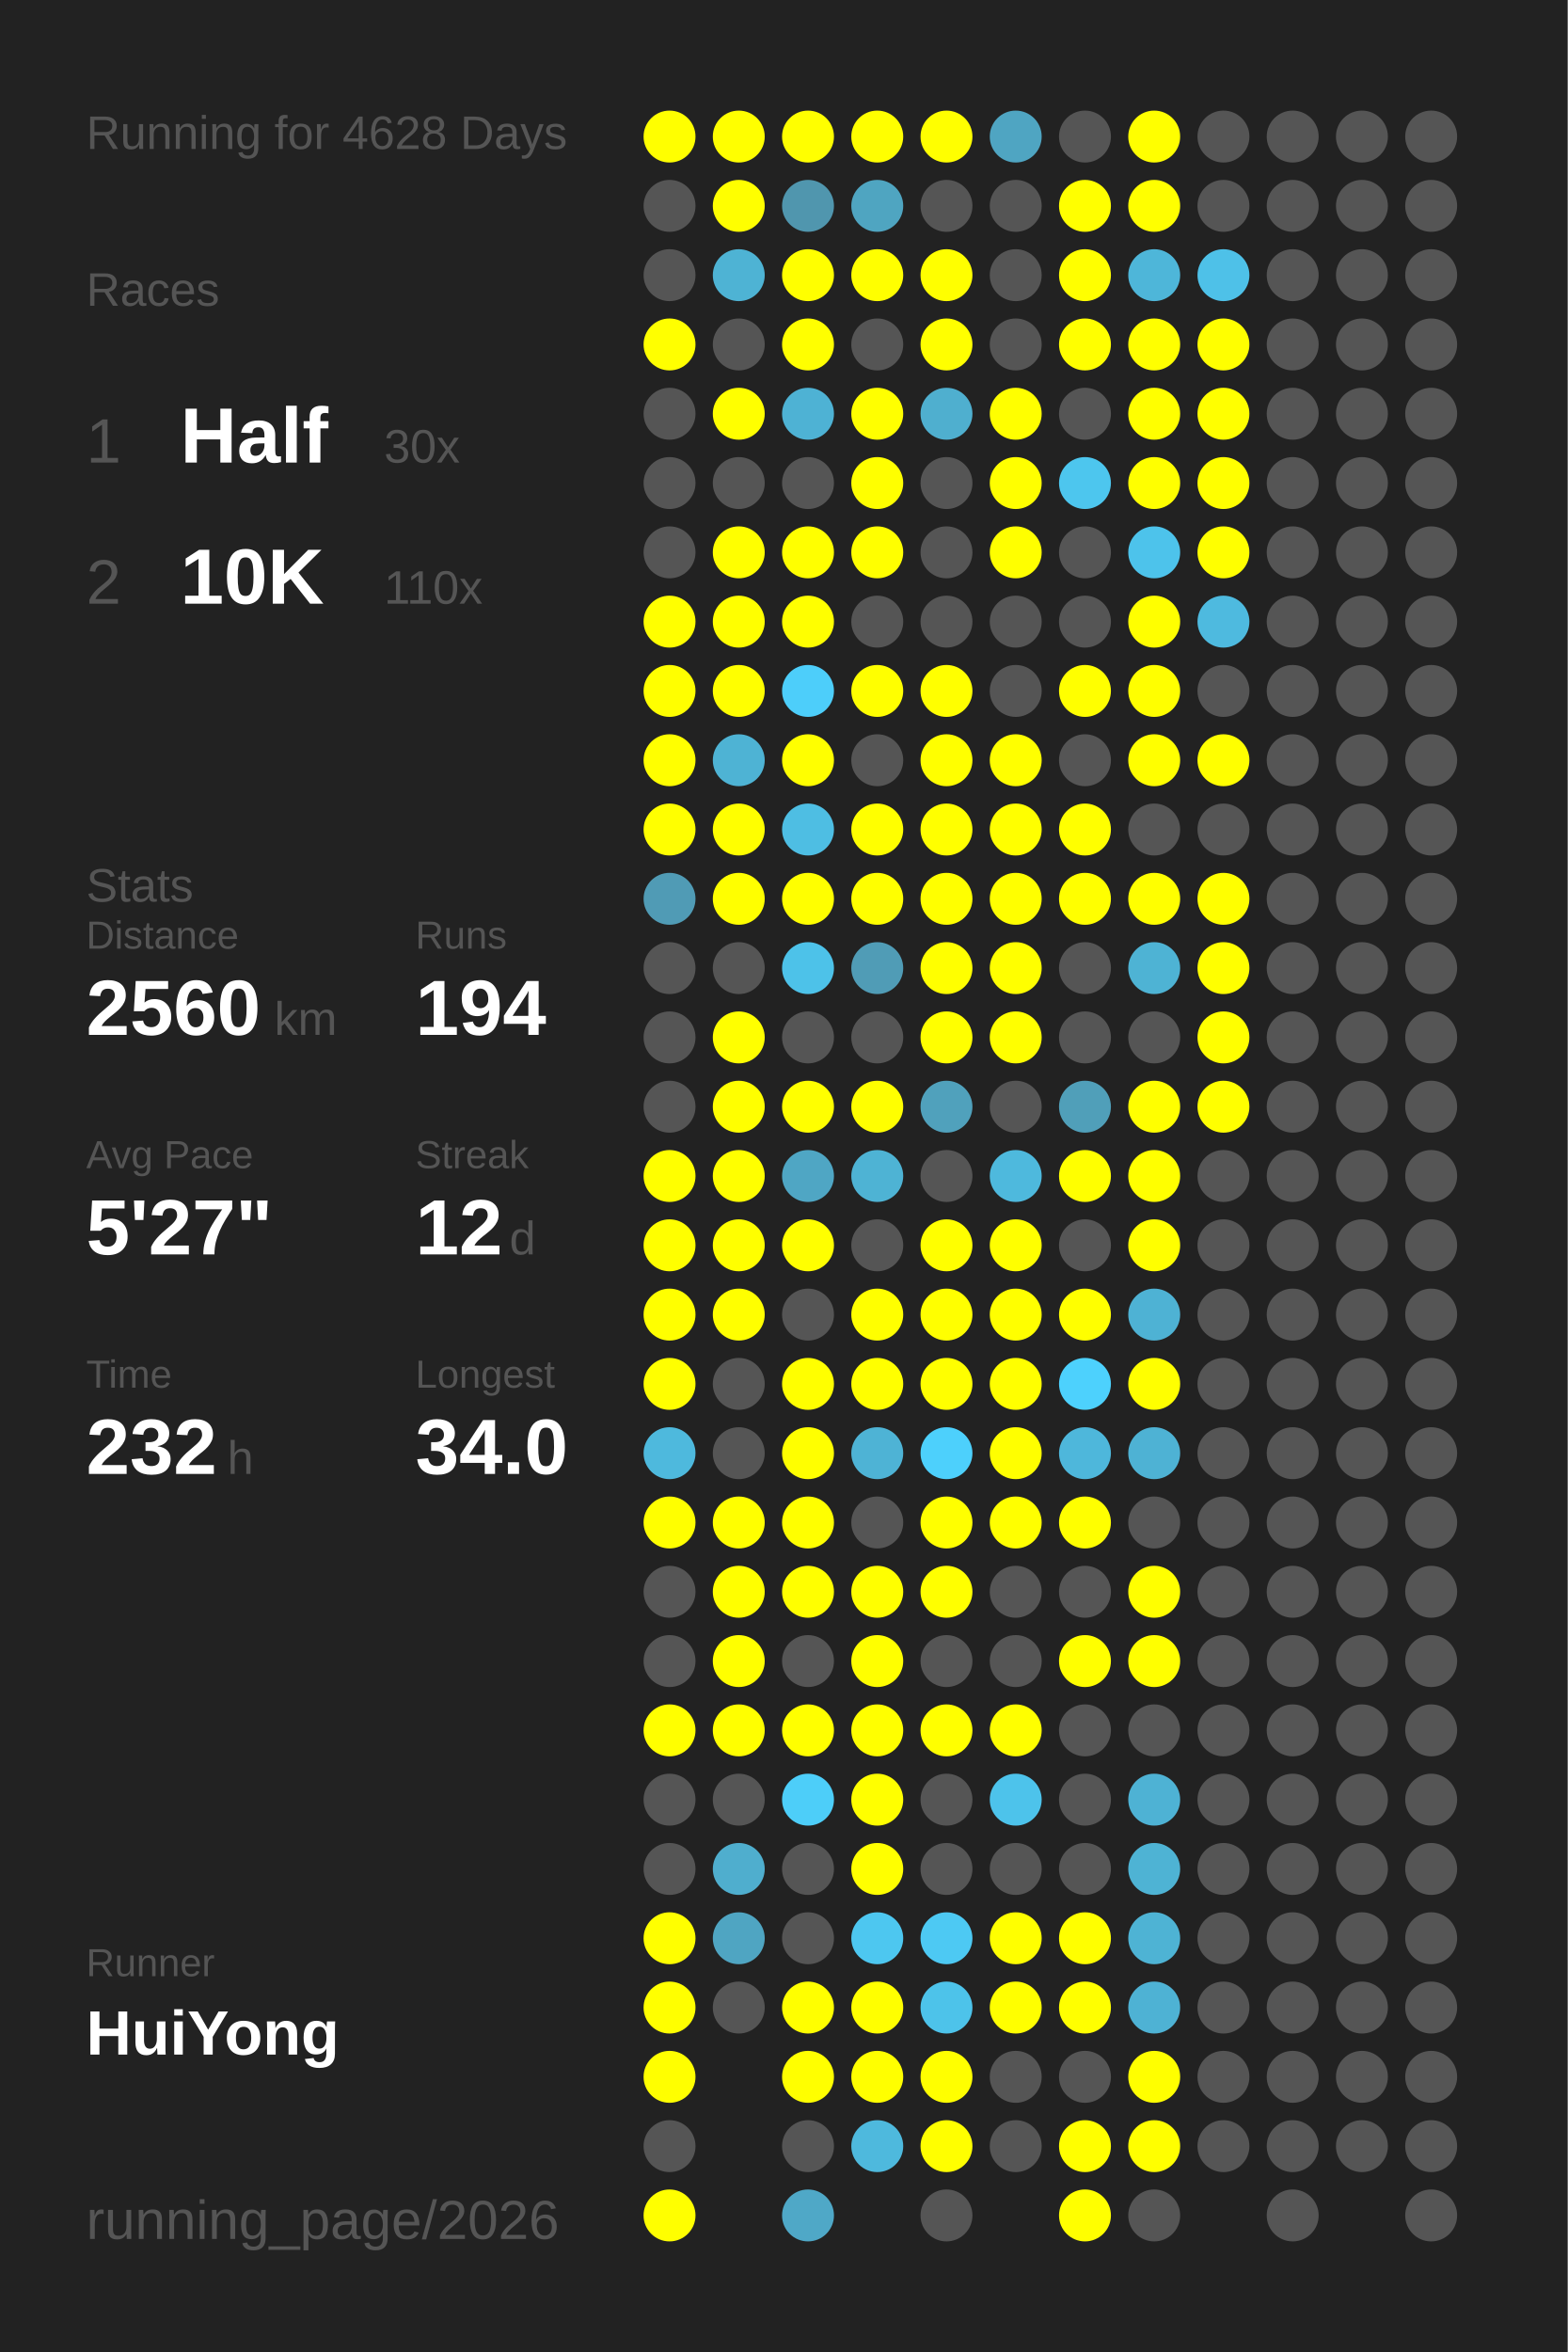
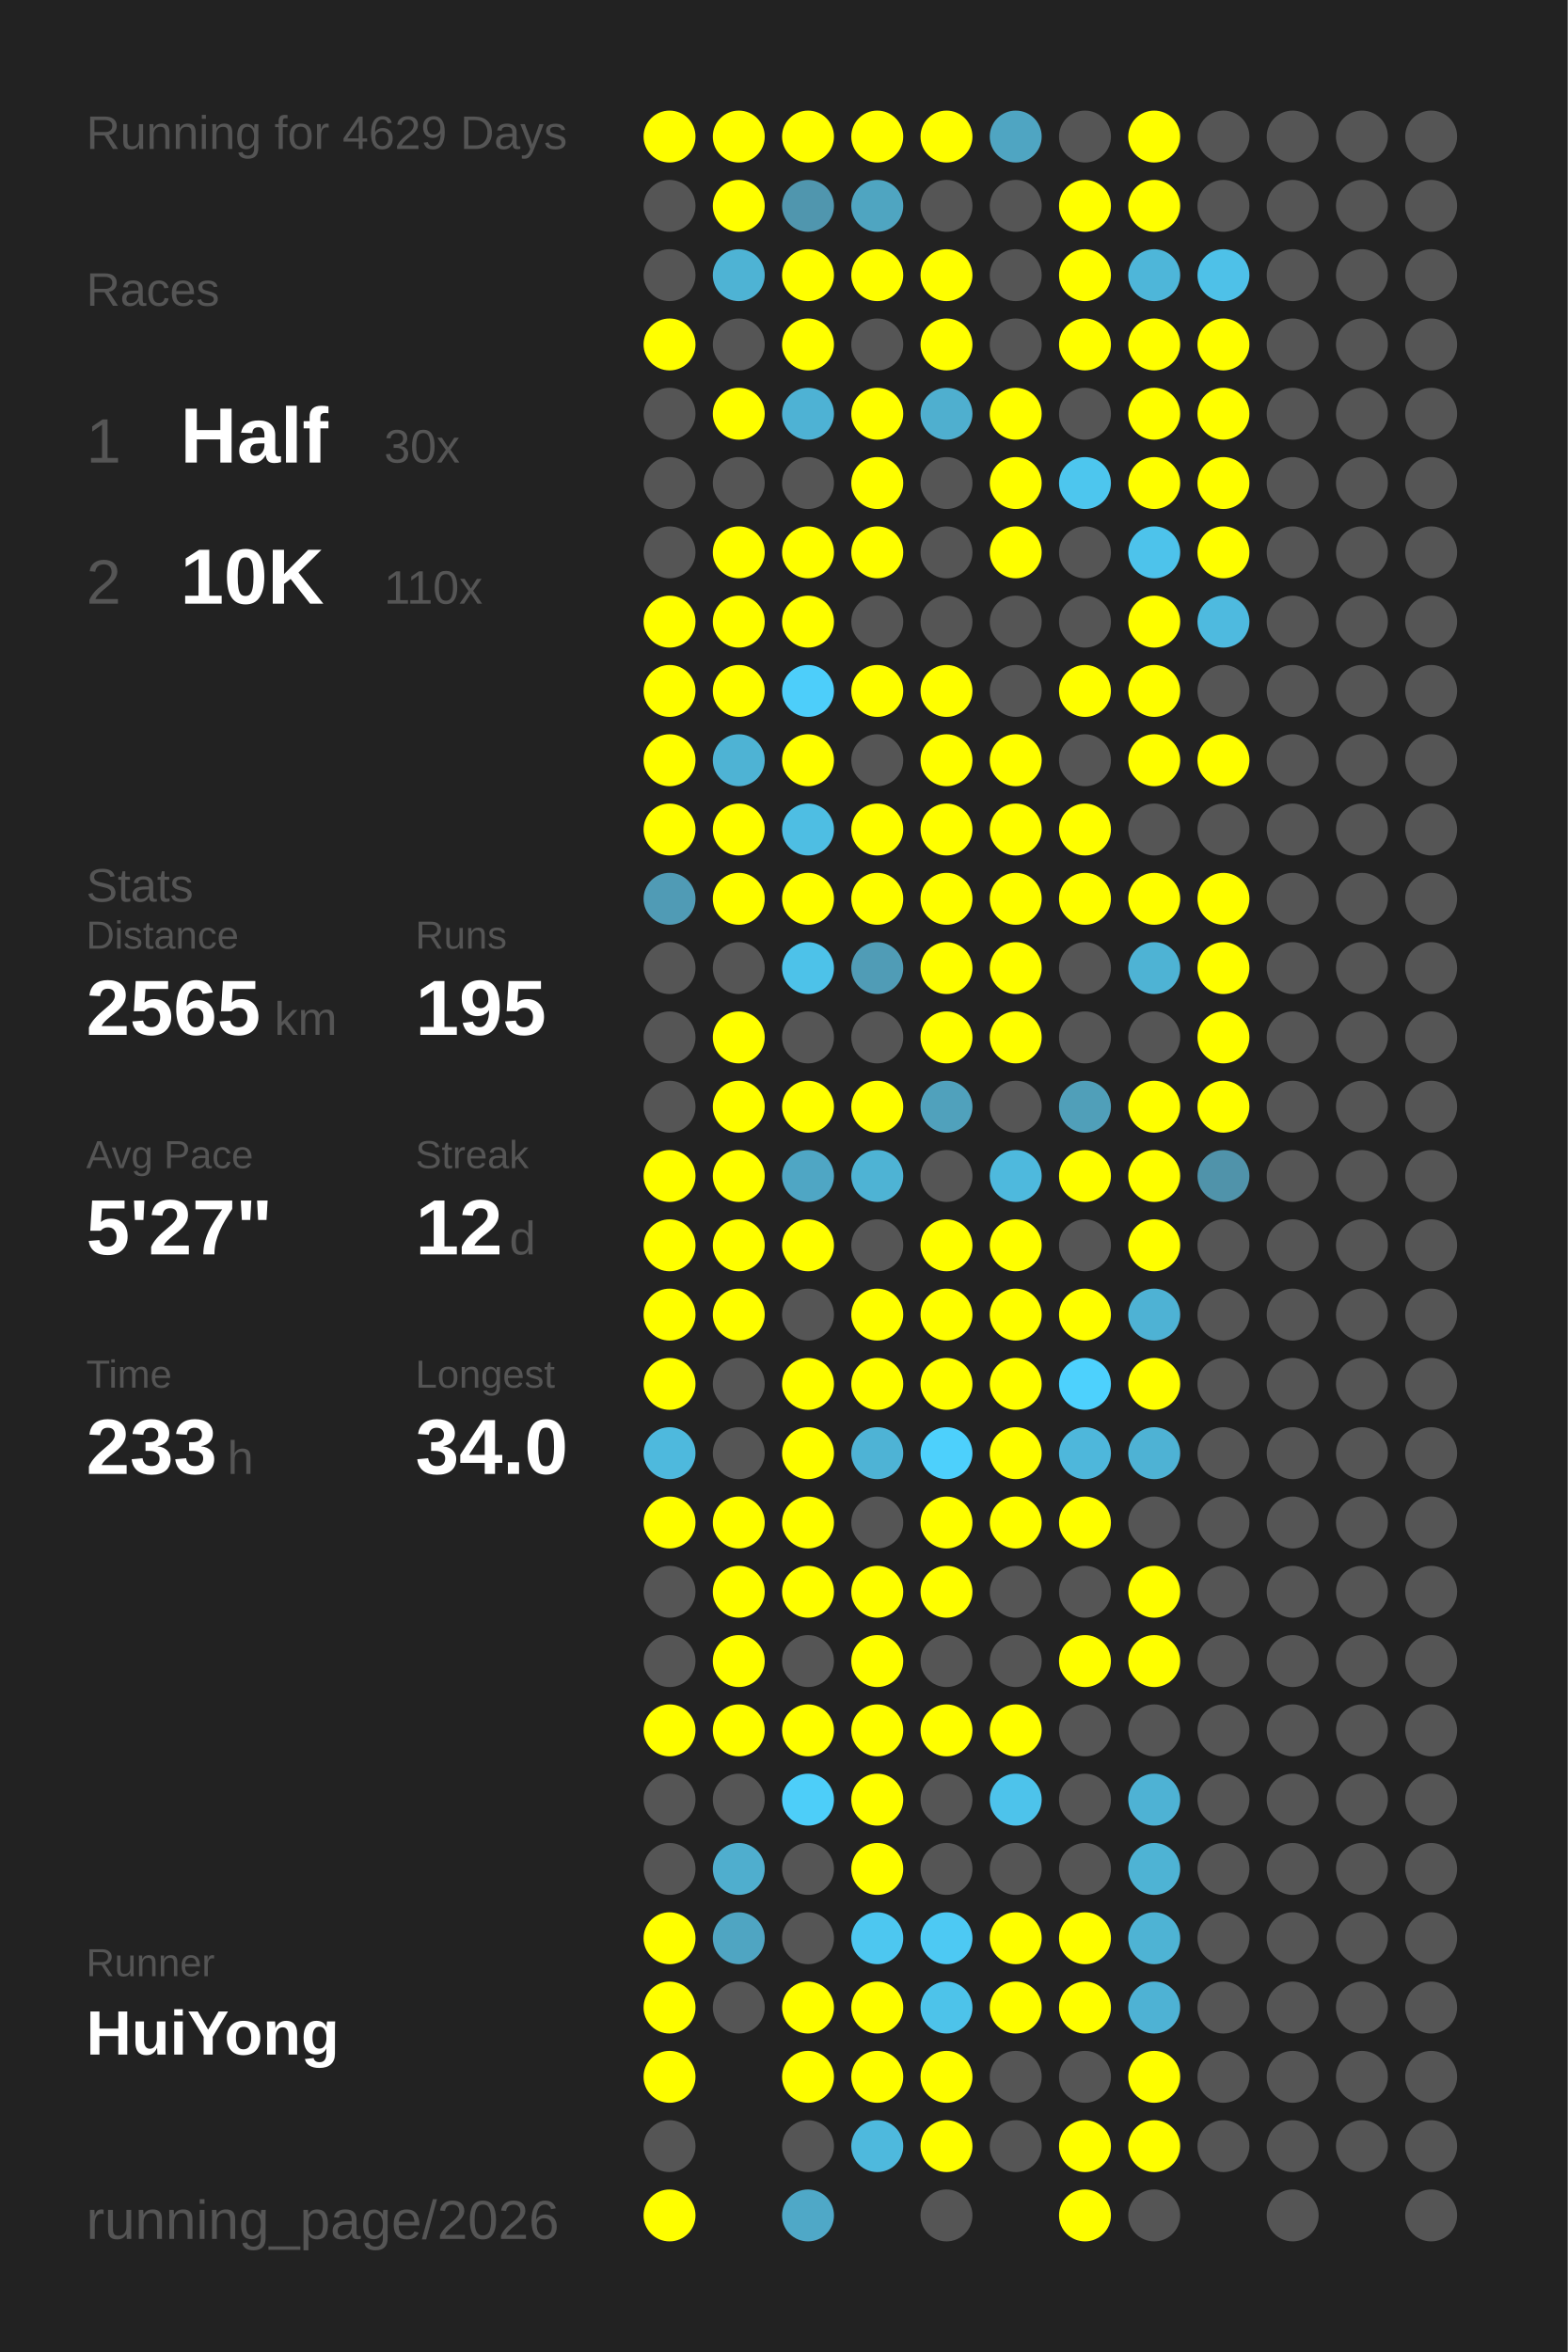
<svg xmlns="http://www.w3.org/2000/svg" baseProfile="full" height="300mm" version="1.1" viewBox="0,0,200,300" width="200mm">
  <defs />
  <rect fill="#222222" height="300" width="200" x="0" y="0" />
-   <text fill="#555555" style="font-size:6px; font-family:Arial;" x="11" y="19">Running for 4628 Days</text>
+   <text fill="#555555" style="font-size:6px; font-family:Arial;" x="11" y="19">Running for 4629 Days</text>
  <text fill="#555555" style="font-size:6px; font-family:Arial;" x="11" y="39">Races</text>
  <text fill="#555555" style="font-size:8px; font-family:Arial;" x="11" y="59">1</text>
  <text fill="#FFFFFF" style="font-size:10px; font-family:Arial; font-weight:bold;" x="23" y="59">Half</text>
  <text fill="#555555" style="font-size:6px; font-family:Arial;" x="49" y="59">30x</text>
  <text fill="#555555" style="font-size:8px; font-family:Arial;" x="11" y="77">2</text>
  <text fill="#FFFFFF" style="font-size:10px; font-family:Arial; font-weight:bold;" x="23" y="77">10K</text>
  <text fill="#555555" style="font-size:6px; font-family:Arial;" x="49" y="77">110x</text>
  <text fill="#555555" style="font-size:6px; font-family:Arial;" x="11" y="115">Stats</text>
  <text fill="#555555" style="font-size:5px; font-family:Arial;" x="11" y="121">Distance</text>
-   <text fill="#FFFFFF" style="font-size:10px; font-family:Arial; font-weight:bold;" x="11" y="132">2560</text>
+   <text fill="#FFFFFF" style="font-size:10px; font-family:Arial; font-weight:bold;" x="11" y="132">2565</text>
  <text fill="#555555" style="font-size:6px; font-family:Arial;" x="35" y="132">km</text>
  <text fill="#555555" style="font-size:5px; font-family:Arial;" x="53" y="121">Runs</text>
-   <text fill="#FFFFFF" style="font-size:10px; font-family:Arial; font-weight:bold;" x="53" y="132">194</text>
+   <text fill="#FFFFFF" style="font-size:10px; font-family:Arial; font-weight:bold;" x="53" y="132">195</text>
  <text fill="#555555" style="font-size:5px; font-family:Arial;" x="11" y="149">Avg Pace</text>
  <text fill="#FFFFFF" style="font-size:10px; font-family:Arial; font-weight:bold;" x="11" y="160">5'27"</text>
  <text fill="#555555" style="font-size:5px; font-family:Arial;" x="53" y="149">Streak</text>
  <text fill="#FFFFFF" style="font-size:10px; font-family:Arial; font-weight:bold;" x="53" y="160">12</text>
  <text fill="#555555" style="font-size:6px; font-family:Arial;" x="65" y="160">d</text>
  <text fill="#555555" style="font-size:5px; font-family:Arial;" x="11" y="177">Time</text>
-   <text fill="#FFFFFF" style="font-size:10px; font-family:Arial; font-weight:bold;" x="11" y="188">232</text>
+   <text fill="#FFFFFF" style="font-size:10px; font-family:Arial; font-weight:bold;" x="11" y="188">233</text>
  <text fill="#555555" style="font-size:6px; font-family:Arial;" x="29" y="188">h</text>
  <text fill="#555555" style="font-size:5px; font-family:Arial;" x="53" y="177">Longest</text>
  <text fill="#FFFFFF" style="font-size:10px; font-family:Arial; font-weight:bold;" x="53" y="188">34.0</text>
  <text fill="#555555" style="font-size:5px; font-family:Arial;" x="11" y="252.065">Runner</text>
  <text fill="#FFFFFF" style="font-size:8px; font-family:Arial; font-weight:bold;" x="11" y="262.065">HuiYong</text>
  <text fill="#555555" style="font-size:7px; font-family:Arial;" x="11" y="285.581">running_page/2026</text>
  <circle cx="85.417" cy="17.419" fill="#FFFF00" r="3.312" />
  <circle cx="85.417" cy="26.258" fill="#555555" r="3.312" />
  <circle cx="85.417" cy="35.097" fill="#555555" r="3.312" />
  <circle cx="85.417" cy="43.935" fill="#FFFF00" r="3.312" />
  <circle cx="85.417" cy="52.774" fill="#555555" r="3.312" />
  <circle cx="85.417" cy="61.613" fill="#555555" r="3.312" />
  <circle cx="85.417" cy="70.452" fill="#555555" r="3.312" />
  <circle cx="85.417" cy="79.29" fill="#FFFF00" r="3.312" />
  <circle cx="85.417" cy="88.129" fill="#FFFF00" r="3.312" />
  <circle cx="85.417" cy="96.968" fill="#FFFF00" r="3.312" />
  <circle cx="85.417" cy="105.806" fill="#FFFF00" r="3.312" />
  <circle cx="85.417" cy="114.645" fill="#509bb5" r="3.312" />
  <circle cx="85.417" cy="123.484" fill="#555555" r="3.312" />
  <circle cx="85.417" cy="132.323" fill="#555555" r="3.312" />
  <circle cx="85.417" cy="141.161" fill="#555555" r="3.312" />
  <circle cx="85.417" cy="150" fill="#FFFF00" r="3.312" />
  <circle cx="85.417" cy="158.839" fill="#FFFF00" r="3.312" />
  <circle cx="85.417" cy="167.677" fill="#FFFF00" r="3.312" />
  <circle cx="85.417" cy="176.516" fill="#FFFF00" r="3.312" />
  <circle cx="85.417" cy="185.355" fill="#4eb9dd" r="3.312" />
  <circle cx="85.417" cy="194.194" fill="#FFFF00" r="3.312" />
  <circle cx="85.417" cy="203.032" fill="#555555" r="3.312" />
  <circle cx="85.417" cy="211.871" fill="#555555" r="3.312" />
  <circle cx="85.417" cy="220.71" fill="#FFFF00" r="3.312" />
  <circle cx="85.417" cy="229.548" fill="#555555" r="3.312" />
  <circle cx="85.417" cy="238.387" fill="#555555" r="3.312" />
  <circle cx="85.417" cy="247.226" fill="#FFFF00" r="3.312" />
  <circle cx="85.417" cy="256.065" fill="#FFFF00" r="3.312" />
  <circle cx="85.417" cy="264.903" fill="#FFFF00" r="3.312" />
  <circle cx="85.417" cy="273.742" fill="#555555" r="3.312" />
  <circle cx="85.417" cy="282.581" fill="#FFFF00" r="3.312" />
  <circle cx="94.25" cy="17.419" fill="#FFFF00" r="3.312" />
  <circle cx="94.25" cy="26.258" fill="#FFFF00" r="3.312" />
  <circle cx="94.25" cy="35.097" fill="#4eb3d4" r="3.312" />
  <circle cx="94.25" cy="43.935" fill="#555555" r="3.312" />
  <circle cx="94.25" cy="52.774" fill="#FFFF00" r="3.312" />
  <circle cx="94.25" cy="61.613" fill="#555555" r="3.312" />
  <circle cx="94.25" cy="70.452" fill="#FFFF00" r="3.312" />
  <circle cx="94.25" cy="79.29" fill="#FFFF00" r="3.312" />
  <circle cx="94.25" cy="88.129" fill="#FFFF00" r="3.312" />
  <circle cx="94.25" cy="96.968" fill="#4eb3d4" r="3.312" />
  <circle cx="94.25" cy="105.806" fill="#FFFF00" r="3.312" />
  <circle cx="94.25" cy="114.645" fill="#FFFF00" r="3.312" />
  <circle cx="94.25" cy="123.484" fill="#555555" r="3.312" />
  <circle cx="94.25" cy="132.323" fill="#FFFF00" r="3.312" />
  <circle cx="94.25" cy="141.161" fill="#FFFF00" r="3.312" />
  <circle cx="94.25" cy="150" fill="#FFFF00" r="3.312" />
  <circle cx="94.25" cy="158.839" fill="#FFFF00" r="3.312" />
  <circle cx="94.25" cy="167.677" fill="#FFFF00" r="3.312" />
  <circle cx="94.25" cy="176.516" fill="#555555" r="3.312" />
  <circle cx="94.25" cy="185.355" fill="#555555" r="3.312" />
  <circle cx="94.25" cy="194.194" fill="#FFFF00" r="3.312" />
  <circle cx="94.25" cy="203.032" fill="#FFFF00" r="3.312" />
  <circle cx="94.25" cy="211.871" fill="#FFFF00" r="3.312" />
  <circle cx="94.25" cy="220.71" fill="#FFFF00" r="3.312" />
  <circle cx="94.25" cy="229.548" fill="#555555" r="3.312" />
  <circle cx="94.25" cy="238.387" fill="#4faece" r="3.312" />
  <circle cx="94.25" cy="247.226" fill="#4fa5c2" r="3.312" />
  <circle cx="94.25" cy="256.065" fill="#555555" r="3.312" />
  <circle cx="103.083" cy="17.419" fill="#FFFF00" r="3.312" />
  <circle cx="103.083" cy="26.258" fill="#5096ae" r="3.312" />
  <circle cx="103.083" cy="35.097" fill="#FFFF00" r="3.312" />
  <circle cx="103.083" cy="43.935" fill="#FFFF00" r="3.312" />
  <circle cx="103.083" cy="52.774" fill="#4eb2d4" r="3.312" />
  <circle cx="103.083" cy="61.613" fill="#555555" r="3.312" />
  <circle cx="103.083" cy="70.452" fill="#FFFF00" r="3.312" />
  <circle cx="103.083" cy="79.29" fill="#FFFF00" r="3.312" />
  <circle cx="103.083" cy="88.129" fill="#4dcefa" r="3.312" />
  <circle cx="103.083" cy="96.968" fill="#FFFF00" r="3.312" />
  <circle cx="103.083" cy="105.806" fill="#4ebee3" r="3.312" />
  <circle cx="103.083" cy="114.645" fill="#FFFF00" r="3.312" />
  <circle cx="103.083" cy="123.484" fill="#4dc2e9" r="3.312" />
  <circle cx="103.083" cy="132.323" fill="#555555" r="3.312" />
  <circle cx="103.083" cy="141.161" fill="#FFFF00" r="3.312" />
  <circle cx="103.083" cy="150" fill="#4fa6c4" r="3.312" />
  <circle cx="103.083" cy="158.839" fill="#FFFF00" r="3.312" />
  <circle cx="103.083" cy="167.677" fill="#555555" r="3.312" />
  <circle cx="103.083" cy="176.516" fill="#FFFF00" r="3.312" />
  <circle cx="103.083" cy="185.355" fill="#FFFF00" r="3.312" />
  <circle cx="103.083" cy="194.194" fill="#FFFF00" r="3.312" />
  <circle cx="103.083" cy="203.032" fill="#FFFF00" r="3.312" />
  <circle cx="103.083" cy="211.871" fill="#555555" r="3.312" />
  <circle cx="103.083" cy="220.71" fill="#FFFF00" r="3.312" />
  <circle cx="103.083" cy="229.548" fill="#4dcef9" r="3.312" />
  <circle cx="103.083" cy="238.387" fill="#555555" r="3.312" />
  <circle cx="103.083" cy="247.226" fill="#555555" r="3.312" />
  <circle cx="103.083" cy="256.065" fill="#FFFF00" r="3.312" />
  <circle cx="103.083" cy="264.903" fill="#FFFF00" r="3.312" />
  <circle cx="103.083" cy="273.742" fill="#555555" r="3.312" />
  <circle cx="103.083" cy="282.581" fill="#4fa8c7" r="3.312" />
  <circle cx="111.917" cy="17.419" fill="#FFFF00" r="3.312" />
  <circle cx="111.917" cy="26.258" fill="#4fa5c1" r="3.312" />
  <circle cx="111.917" cy="35.097" fill="#FFFF00" r="3.312" />
  <circle cx="111.917" cy="43.935" fill="#555555" r="3.312" />
  <circle cx="111.917" cy="52.774" fill="#FFFF00" r="3.312" />
  <circle cx="111.917" cy="61.613" fill="#FFFF00" r="3.312" />
  <circle cx="111.917" cy="70.452" fill="#FFFF00" r="3.312" />
  <circle cx="111.917" cy="79.29" fill="#555555" r="3.312" />
  <circle cx="111.917" cy="88.129" fill="#FFFF00" r="3.312" />
  <circle cx="111.917" cy="96.968" fill="#555555" r="3.312" />
  <circle cx="111.917" cy="105.806" fill="#FFFF00" r="3.312" />
  <circle cx="111.917" cy="114.645" fill="#FFFF00" r="3.312" />
  <circle cx="111.917" cy="123.484" fill="#509cb6" r="3.312" />
  <circle cx="111.917" cy="132.323" fill="#555555" r="3.312" />
  <circle cx="111.917" cy="141.161" fill="#FFFF00" r="3.312" />
  <circle cx="111.917" cy="150" fill="#4eb3d4" r="3.312" />
  <circle cx="111.917" cy="158.839" fill="#555555" r="3.312" />
  <circle cx="111.917" cy="167.677" fill="#FFFF00" r="3.312" />
  <circle cx="111.917" cy="176.516" fill="#FFFF00" r="3.312" />
  <circle cx="111.917" cy="185.355" fill="#4eb3d5" r="3.312" />
  <circle cx="111.917" cy="194.194" fill="#555555" r="3.312" />
  <circle cx="111.917" cy="203.032" fill="#FFFF00" r="3.312" />
  <circle cx="111.917" cy="211.871" fill="#FFFF00" r="3.312" />
  <circle cx="111.917" cy="220.71" fill="#FFFF00" r="3.312" />
  <circle cx="111.917" cy="229.548" fill="#FFFF00" r="3.312" />
  <circle cx="111.917" cy="238.387" fill="#FFFF00" r="3.312" />
  <circle cx="111.917" cy="247.226" fill="#4dc7f0" r="3.312" />
  <circle cx="111.917" cy="256.065" fill="#FFFF00" r="3.312" />
  <circle cx="111.917" cy="264.903" fill="#FFFF00" r="3.312" />
  <circle cx="111.917" cy="273.742" fill="#4eb9dd" r="3.312" />
  <circle cx="120.75" cy="17.419" fill="#FFFF00" r="3.312" />
  <circle cx="120.75" cy="26.258" fill="#555555" r="3.312" />
  <circle cx="120.75" cy="35.097" fill="#FFFF00" r="3.312" />
  <circle cx="120.75" cy="43.935" fill="#FFFF00" r="3.312" />
  <circle cx="120.75" cy="52.774" fill="#4fafcf" r="3.312" />
  <circle cx="120.75" cy="61.613" fill="#555555" r="3.312" />
  <circle cx="120.75" cy="70.452" fill="#555555" r="3.312" />
  <circle cx="120.75" cy="79.29" fill="#555555" r="3.312" />
  <circle cx="120.75" cy="88.129" fill="#FFFF00" r="3.312" />
  <circle cx="120.75" cy="96.968" fill="#FFFF00" r="3.312" />
  <circle cx="120.75" cy="105.806" fill="#FFFF00" r="3.312" />
  <circle cx="120.75" cy="114.645" fill="#FFFF00" r="3.312" />
  <circle cx="120.75" cy="123.484" fill="#FFFF00" r="3.312" />
  <circle cx="120.75" cy="132.323" fill="#FFFF00" r="3.312" />
  <circle cx="120.75" cy="141.161" fill="#50a1bc" r="3.312" />
  <circle cx="120.75" cy="150" fill="#555555" r="3.312" />
  <circle cx="120.75" cy="158.839" fill="#FFFF00" r="3.312" />
  <circle cx="120.75" cy="167.677" fill="#FFFF00" r="3.312" />
  <circle cx="120.75" cy="176.516" fill="#FFFF00" r="3.312" />
  <circle cx="120.75" cy="185.355" fill="#4dd0fc" r="3.312" />
  <circle cx="120.75" cy="194.194" fill="#FFFF00" r="3.312" />
  <circle cx="120.75" cy="203.032" fill="#FFFF00" r="3.312" />
  <circle cx="120.75" cy="211.871" fill="#555555" r="3.312" />
  <circle cx="120.75" cy="220.71" fill="#FFFF00" r="3.312" />
  <circle cx="120.75" cy="229.548" fill="#555555" r="3.312" />
  <circle cx="120.75" cy="238.387" fill="#555555" r="3.312" />
  <circle cx="120.75" cy="247.226" fill="#4dc9f3" r="3.312" />
  <circle cx="120.75" cy="256.065" fill="#4dc3ea" r="3.312" />
  <circle cx="120.75" cy="264.903" fill="#FFFF00" r="3.312" />
  <circle cx="120.75" cy="273.742" fill="#FFFF00" r="3.312" />
  <circle cx="120.75" cy="282.581" fill="#555555" r="3.312" />
  <circle cx="129.583" cy="17.419" fill="#4fa5c2" r="3.312" />
  <circle cx="129.583" cy="26.258" fill="#555555" r="3.312" />
  <circle cx="129.583" cy="35.097" fill="#555555" r="3.312" />
  <circle cx="129.583" cy="43.935" fill="#555555" r="3.312" />
  <circle cx="129.583" cy="52.774" fill="#FFFF00" r="3.312" />
  <circle cx="129.583" cy="61.613" fill="#FFFF00" r="3.312" />
  <circle cx="129.583" cy="70.452" fill="#FFFF00" r="3.312" />
  <circle cx="129.583" cy="79.29" fill="#555555" r="3.312" />
  <circle cx="129.583" cy="88.129" fill="#555555" r="3.312" />
  <circle cx="129.583" cy="96.968" fill="#FFFF00" r="3.312" />
  <circle cx="129.583" cy="105.806" fill="#FFFF00" r="3.312" />
  <circle cx="129.583" cy="114.645" fill="#FFFF00" r="3.312" />
  <circle cx="129.583" cy="123.484" fill="#FFFF00" r="3.312" />
  <circle cx="129.583" cy="132.323" fill="#FFFF00" r="3.312" />
  <circle cx="129.583" cy="141.161" fill="#555555" r="3.312" />
  <circle cx="129.583" cy="150" fill="#4eb9dd" r="3.312" />
  <circle cx="129.583" cy="158.839" fill="#FFFF00" r="3.312" />
  <circle cx="129.583" cy="167.677" fill="#FFFF00" r="3.312" />
  <circle cx="129.583" cy="176.516" fill="#FFFF00" r="3.312" />
  <circle cx="129.583" cy="185.355" fill="#FFFF00" r="3.312" />
  <circle cx="129.583" cy="194.194" fill="#FFFF00" r="3.312" />
  <circle cx="129.583" cy="203.032" fill="#555555" r="3.312" />
  <circle cx="129.583" cy="211.871" fill="#555555" r="3.312" />
  <circle cx="129.583" cy="220.71" fill="#FFFF00" r="3.312" />
  <circle cx="129.583" cy="229.548" fill="#4dc3eb" r="3.312" />
  <circle cx="129.583" cy="238.387" fill="#555555" r="3.312" />
  <circle cx="129.583" cy="247.226" fill="#FFFF00" r="3.312" />
  <circle cx="129.583" cy="256.065" fill="#FFFF00" r="3.312" />
  <circle cx="129.583" cy="264.903" fill="#555555" r="3.312" />
  <circle cx="129.583" cy="273.742" fill="#555555" r="3.312" />
  <circle cx="138.417" cy="17.419" fill="#555555" r="3.312" />
  <circle cx="138.417" cy="26.258" fill="#FFFF00" r="3.312" />
  <circle cx="138.417" cy="35.097" fill="#FFFF00" r="3.312" />
  <circle cx="138.417" cy="43.935" fill="#FFFF00" r="3.312" />
  <circle cx="138.417" cy="52.774" fill="#555555" r="3.312" />
  <circle cx="138.417" cy="61.613" fill="#4dc6ee" r="3.312" />
  <circle cx="138.417" cy="70.452" fill="#555555" r="3.312" />
  <circle cx="138.417" cy="79.29" fill="#555555" r="3.312" />
  <circle cx="138.417" cy="88.129" fill="#FFFF00" r="3.312" />
  <circle cx="138.417" cy="96.968" fill="#555555" r="3.312" />
  <circle cx="138.417" cy="105.806" fill="#FFFF00" r="3.312" />
  <circle cx="138.417" cy="114.645" fill="#FFFF00" r="3.312" />
  <circle cx="138.417" cy="123.484" fill="#555555" r="3.312" />
  <circle cx="138.417" cy="132.323" fill="#555555" r="3.312" />
  <circle cx="138.417" cy="141.161" fill="#509fb9" r="3.312" />
  <circle cx="138.417" cy="150" fill="#FFFF00" r="3.312" />
  <circle cx="138.417" cy="158.839" fill="#555555" r="3.312" />
  <circle cx="138.417" cy="167.677" fill="#FFFF00" r="3.312" />
  <circle cx="138.417" cy="176.516" fill="#4dd1fd" r="3.312" />
  <circle cx="138.417" cy="185.355" fill="#4eb7db" r="3.312" />
  <circle cx="138.417" cy="194.194" fill="#FFFF00" r="3.312" />
  <circle cx="138.417" cy="203.032" fill="#555555" r="3.312" />
  <circle cx="138.417" cy="211.871" fill="#FFFF00" r="3.312" />
  <circle cx="138.417" cy="220.71" fill="#555555" r="3.312" />
  <circle cx="138.417" cy="229.548" fill="#555555" r="3.312" />
  <circle cx="138.417" cy="238.387" fill="#555555" r="3.312" />
  <circle cx="138.417" cy="247.226" fill="#FFFF00" r="3.312" />
  <circle cx="138.417" cy="256.065" fill="#FFFF00" r="3.312" />
  <circle cx="138.417" cy="264.903" fill="#555555" r="3.312" />
  <circle cx="138.417" cy="273.742" fill="#FFFF00" r="3.312" />
  <circle cx="138.417" cy="282.581" fill="#FFFF00" r="3.312" />
  <circle cx="147.25" cy="17.419" fill="#FFFF00" r="3.312" />
  <circle cx="147.25" cy="26.258" fill="#FFFF00" r="3.312" />
  <circle cx="147.25" cy="35.097" fill="#4eb6d9" r="3.312" />
  <circle cx="147.25" cy="43.935" fill="#FFFF00" r="3.312" />
  <circle cx="147.25" cy="52.774" fill="#FFFF00" r="3.312" />
  <circle cx="147.25" cy="61.613" fill="#FFFF00" r="3.312" />
  <circle cx="147.25" cy="70.452" fill="#4dc3eb" r="3.312" />
  <circle cx="147.25" cy="79.29" fill="#FFFF00" r="3.312" />
  <circle cx="147.25" cy="88.129" fill="#FFFF00" r="3.312" />
  <circle cx="147.25" cy="96.968" fill="#FFFF00" r="3.312" />
  <circle cx="147.25" cy="105.806" fill="#555555" r="3.312" />
  <circle cx="147.25" cy="114.645" fill="#FFFF00" r="3.312" />
  <circle cx="147.25" cy="123.484" fill="#4eb3d4" r="3.312" />
  <circle cx="147.25" cy="132.323" fill="#555555" r="3.312" />
  <circle cx="147.25" cy="141.161" fill="#FFFF00" r="3.312" />
  <circle cx="147.25" cy="150" fill="#FFFF00" r="3.312" />
  <circle cx="147.25" cy="158.839" fill="#FFFF00" r="3.312" />
  <circle cx="147.25" cy="167.677" fill="#4eb2d4" r="3.312" />
  <circle cx="147.25" cy="176.516" fill="#FFFF00" r="3.312" />
  <circle cx="147.25" cy="185.355" fill="#4eb2d4" r="3.312" />
  <circle cx="147.25" cy="194.194" fill="#555555" r="3.312" />
  <circle cx="147.25" cy="203.032" fill="#FFFF00" r="3.312" />
  <circle cx="147.25" cy="211.871" fill="#FFFF00" r="3.312" />
  <circle cx="147.25" cy="220.71" fill="#555555" r="3.312" />
  <circle cx="147.25" cy="229.548" fill="#4eb2d4" r="3.312" />
  <circle cx="147.25" cy="238.387" fill="#4eb3d4" r="3.312" />
  <circle cx="147.25" cy="247.226" fill="#4eb3d4" r="3.312" />
  <circle cx="147.25" cy="256.065" fill="#4eb2d4" r="3.312" />
  <circle cx="147.25" cy="264.903" fill="#FFFF00" r="3.312" />
  <circle cx="147.25" cy="273.742" fill="#FFFF00" r="3.312" />
  <circle cx="147.25" cy="282.581" fill="#555555" r="3.312" />
  <circle cx="156.083" cy="17.419" fill="#555555" r="3.312" />
  <circle cx="156.083" cy="26.258" fill="#555555" r="3.312" />
  <circle cx="156.083" cy="35.097" fill="#4ec1e8" r="3.312" />
  <circle cx="156.083" cy="43.935" fill="#FFFF00" r="3.312" />
  <circle cx="156.083" cy="52.774" fill="#FFFF00" r="3.312" />
  <circle cx="156.083" cy="61.613" fill="#FFFF00" r="3.312" />
  <circle cx="156.083" cy="70.452" fill="#FFFF00" r="3.312" />
  <circle cx="156.083" cy="79.29" fill="#4ebadf" r="3.312" />
  <circle cx="156.083" cy="88.129" fill="#555555" r="3.312" />
  <circle cx="156.083" cy="96.968" fill="#FFFF00" r="3.312" />
  <circle cx="156.083" cy="105.806" fill="#555555" r="3.312" />
  <circle cx="156.083" cy="114.645" fill="#FFFF00" r="3.312" />
  <circle cx="156.083" cy="123.484" fill="#FFFF00" r="3.312" />
  <circle cx="156.083" cy="132.323" fill="#FFFF00" r="3.312" />
  <circle cx="156.083" cy="141.161" fill="#FFFF00" r="3.312" />
-   <circle cx="156.083" cy="150" fill="#555555" r="3.312" />
+   <circle cx="156.083" cy="150" fill="#5093aa" r="3.312" />
  <circle cx="156.083" cy="158.839" fill="#555555" r="3.312" />
  <circle cx="156.083" cy="167.677" fill="#555555" r="3.312" />
  <circle cx="156.083" cy="176.516" fill="#555555" r="3.312" />
  <circle cx="156.083" cy="185.355" fill="#555555" r="3.312" />
  <circle cx="156.083" cy="194.194" fill="#555555" r="3.312" />
  <circle cx="156.083" cy="203.032" fill="#555555" r="3.312" />
  <circle cx="156.083" cy="211.871" fill="#555555" r="3.312" />
  <circle cx="156.083" cy="220.71" fill="#555555" r="3.312" />
  <circle cx="156.083" cy="229.548" fill="#555555" r="3.312" />
  <circle cx="156.083" cy="238.387" fill="#555555" r="3.312" />
  <circle cx="156.083" cy="247.226" fill="#555555" r="3.312" />
  <circle cx="156.083" cy="256.065" fill="#555555" r="3.312" />
  <circle cx="156.083" cy="264.903" fill="#555555" r="3.312" />
  <circle cx="156.083" cy="273.742" fill="#555555" r="3.312" />
  <circle cx="164.917" cy="17.419" fill="#555555" r="3.312" />
  <circle cx="164.917" cy="26.258" fill="#555555" r="3.312" />
  <circle cx="164.917" cy="35.097" fill="#555555" r="3.312" />
  <circle cx="164.917" cy="43.935" fill="#555555" r="3.312" />
  <circle cx="164.917" cy="52.774" fill="#555555" r="3.312" />
  <circle cx="164.917" cy="61.613" fill="#555555" r="3.312" />
  <circle cx="164.917" cy="70.452" fill="#555555" r="3.312" />
  <circle cx="164.917" cy="79.29" fill="#555555" r="3.312" />
  <circle cx="164.917" cy="88.129" fill="#555555" r="3.312" />
  <circle cx="164.917" cy="96.968" fill="#555555" r="3.312" />
  <circle cx="164.917" cy="105.806" fill="#555555" r="3.312" />
  <circle cx="164.917" cy="114.645" fill="#555555" r="3.312" />
  <circle cx="164.917" cy="123.484" fill="#555555" r="3.312" />
  <circle cx="164.917" cy="132.323" fill="#555555" r="3.312" />
  <circle cx="164.917" cy="141.161" fill="#555555" r="3.312" />
  <circle cx="164.917" cy="150" fill="#555555" r="3.312" />
  <circle cx="164.917" cy="158.839" fill="#555555" r="3.312" />
  <circle cx="164.917" cy="167.677" fill="#555555" r="3.312" />
  <circle cx="164.917" cy="176.516" fill="#555555" r="3.312" />
  <circle cx="164.917" cy="185.355" fill="#555555" r="3.312" />
  <circle cx="164.917" cy="194.194" fill="#555555" r="3.312" />
  <circle cx="164.917" cy="203.032" fill="#555555" r="3.312" />
  <circle cx="164.917" cy="211.871" fill="#555555" r="3.312" />
  <circle cx="164.917" cy="220.71" fill="#555555" r="3.312" />
  <circle cx="164.917" cy="229.548" fill="#555555" r="3.312" />
  <circle cx="164.917" cy="238.387" fill="#555555" r="3.312" />
  <circle cx="164.917" cy="247.226" fill="#555555" r="3.312" />
  <circle cx="164.917" cy="256.065" fill="#555555" r="3.312" />
  <circle cx="164.917" cy="264.903" fill="#555555" r="3.312" />
  <circle cx="164.917" cy="273.742" fill="#555555" r="3.312" />
  <circle cx="164.917" cy="282.581" fill="#555555" r="3.312" />
  <circle cx="173.75" cy="17.419" fill="#555555" r="3.312" />
  <circle cx="173.75" cy="26.258" fill="#555555" r="3.312" />
  <circle cx="173.75" cy="35.097" fill="#555555" r="3.312" />
  <circle cx="173.75" cy="43.935" fill="#555555" r="3.312" />
  <circle cx="173.75" cy="52.774" fill="#555555" r="3.312" />
  <circle cx="173.75" cy="61.613" fill="#555555" r="3.312" />
  <circle cx="173.75" cy="70.452" fill="#555555" r="3.312" />
  <circle cx="173.75" cy="79.29" fill="#555555" r="3.312" />
  <circle cx="173.75" cy="88.129" fill="#555555" r="3.312" />
  <circle cx="173.75" cy="96.968" fill="#555555" r="3.312" />
  <circle cx="173.75" cy="105.806" fill="#555555" r="3.312" />
  <circle cx="173.75" cy="114.645" fill="#555555" r="3.312" />
  <circle cx="173.75" cy="123.484" fill="#555555" r="3.312" />
  <circle cx="173.75" cy="132.323" fill="#555555" r="3.312" />
  <circle cx="173.75" cy="141.161" fill="#555555" r="3.312" />
  <circle cx="173.75" cy="150" fill="#555555" r="3.312" />
  <circle cx="173.75" cy="158.839" fill="#555555" r="3.312" />
  <circle cx="173.75" cy="167.677" fill="#555555" r="3.312" />
  <circle cx="173.75" cy="176.516" fill="#555555" r="3.312" />
  <circle cx="173.75" cy="185.355" fill="#555555" r="3.312" />
  <circle cx="173.75" cy="194.194" fill="#555555" r="3.312" />
  <circle cx="173.75" cy="203.032" fill="#555555" r="3.312" />
  <circle cx="173.75" cy="211.871" fill="#555555" r="3.312" />
  <circle cx="173.75" cy="220.71" fill="#555555" r="3.312" />
  <circle cx="173.75" cy="229.548" fill="#555555" r="3.312" />
  <circle cx="173.75" cy="238.387" fill="#555555" r="3.312" />
  <circle cx="173.75" cy="247.226" fill="#555555" r="3.312" />
  <circle cx="173.75" cy="256.065" fill="#555555" r="3.312" />
  <circle cx="173.75" cy="264.903" fill="#555555" r="3.312" />
  <circle cx="173.75" cy="273.742" fill="#555555" r="3.312" />
  <circle cx="182.583" cy="17.419" fill="#555555" r="3.312" />
  <circle cx="182.583" cy="26.258" fill="#555555" r="3.312" />
  <circle cx="182.583" cy="35.097" fill="#555555" r="3.312" />
  <circle cx="182.583" cy="43.935" fill="#555555" r="3.312" />
  <circle cx="182.583" cy="52.774" fill="#555555" r="3.312" />
  <circle cx="182.583" cy="61.613" fill="#555555" r="3.312" />
  <circle cx="182.583" cy="70.452" fill="#555555" r="3.312" />
  <circle cx="182.583" cy="79.29" fill="#555555" r="3.312" />
  <circle cx="182.583" cy="88.129" fill="#555555" r="3.312" />
  <circle cx="182.583" cy="96.968" fill="#555555" r="3.312" />
  <circle cx="182.583" cy="105.806" fill="#555555" r="3.312" />
  <circle cx="182.583" cy="114.645" fill="#555555" r="3.312" />
  <circle cx="182.583" cy="123.484" fill="#555555" r="3.312" />
  <circle cx="182.583" cy="132.323" fill="#555555" r="3.312" />
  <circle cx="182.583" cy="141.161" fill="#555555" r="3.312" />
  <circle cx="182.583" cy="150" fill="#555555" r="3.312" />
  <circle cx="182.583" cy="158.839" fill="#555555" r="3.312" />
  <circle cx="182.583" cy="167.677" fill="#555555" r="3.312" />
  <circle cx="182.583" cy="176.516" fill="#555555" r="3.312" />
  <circle cx="182.583" cy="185.355" fill="#555555" r="3.312" />
  <circle cx="182.583" cy="194.194" fill="#555555" r="3.312" />
  <circle cx="182.583" cy="203.032" fill="#555555" r="3.312" />
  <circle cx="182.583" cy="211.871" fill="#555555" r="3.312" />
  <circle cx="182.583" cy="220.71" fill="#555555" r="3.312" />
  <circle cx="182.583" cy="229.548" fill="#555555" r="3.312" />
  <circle cx="182.583" cy="238.387" fill="#555555" r="3.312" />
  <circle cx="182.583" cy="247.226" fill="#555555" r="3.312" />
  <circle cx="182.583" cy="256.065" fill="#555555" r="3.312" />
  <circle cx="182.583" cy="264.903" fill="#555555" r="3.312" />
  <circle cx="182.583" cy="273.742" fill="#555555" r="3.312" />
  <circle cx="182.583" cy="282.581" fill="#555555" r="3.312" />
</svg>
